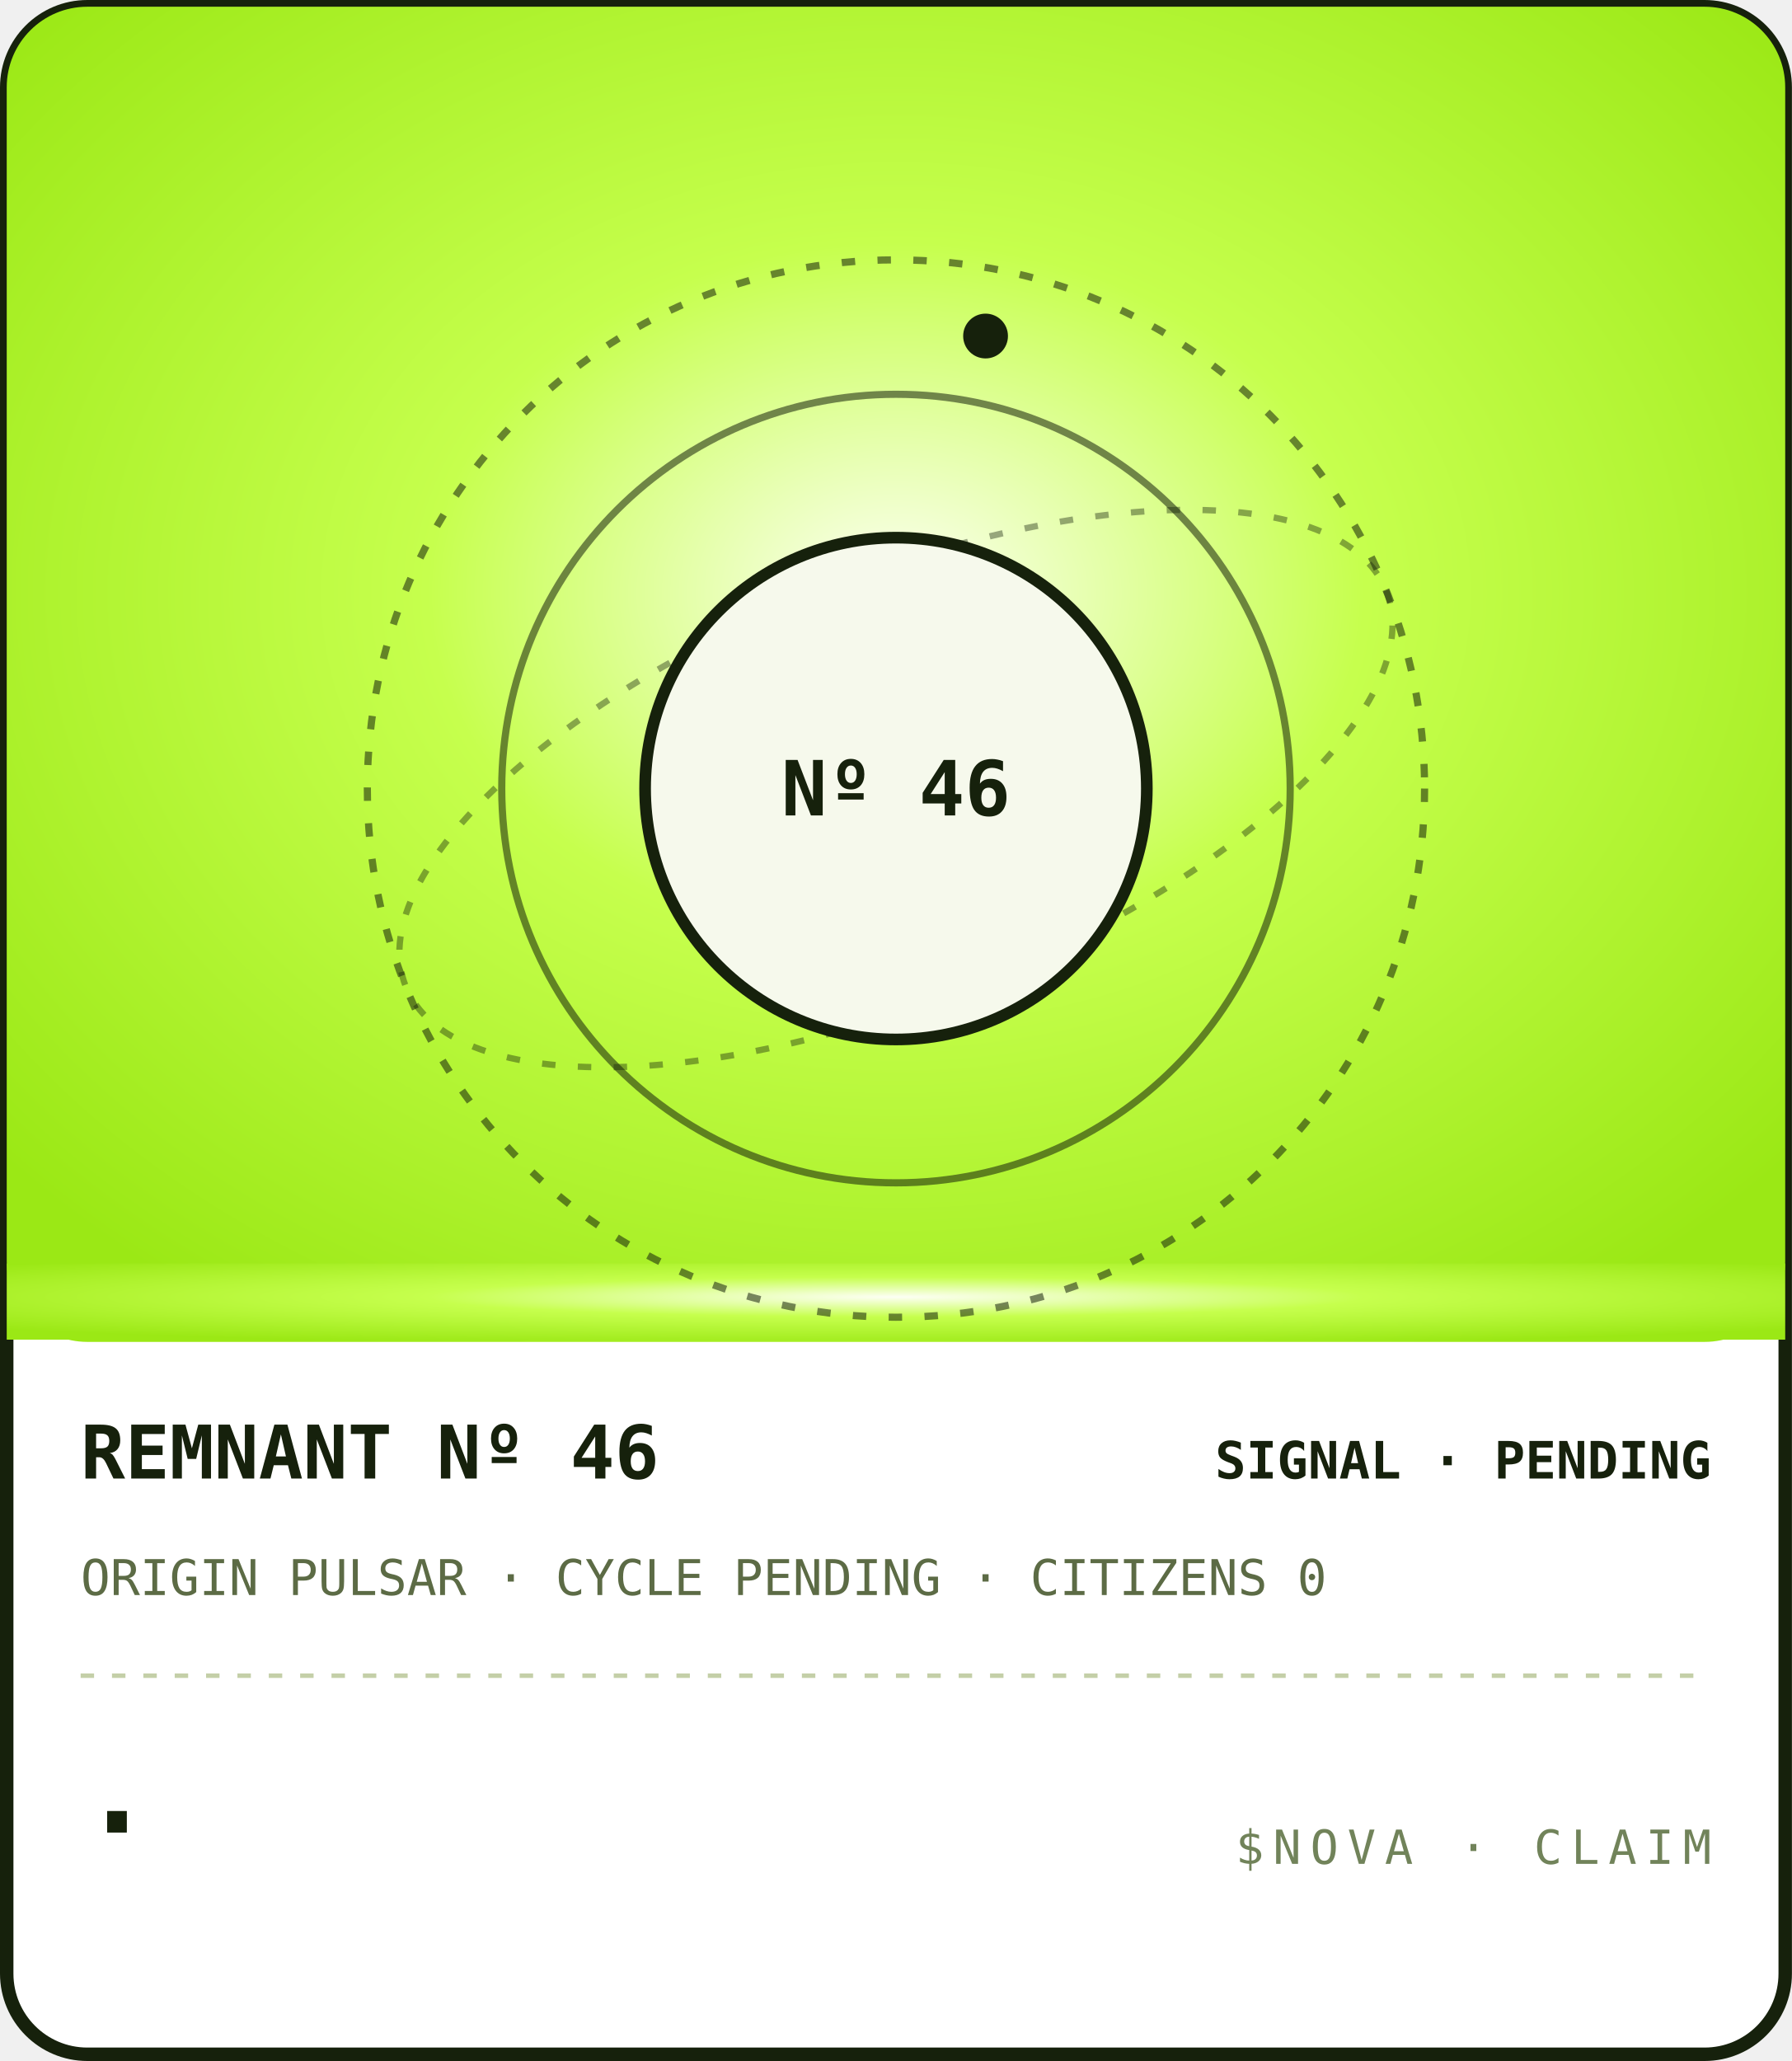
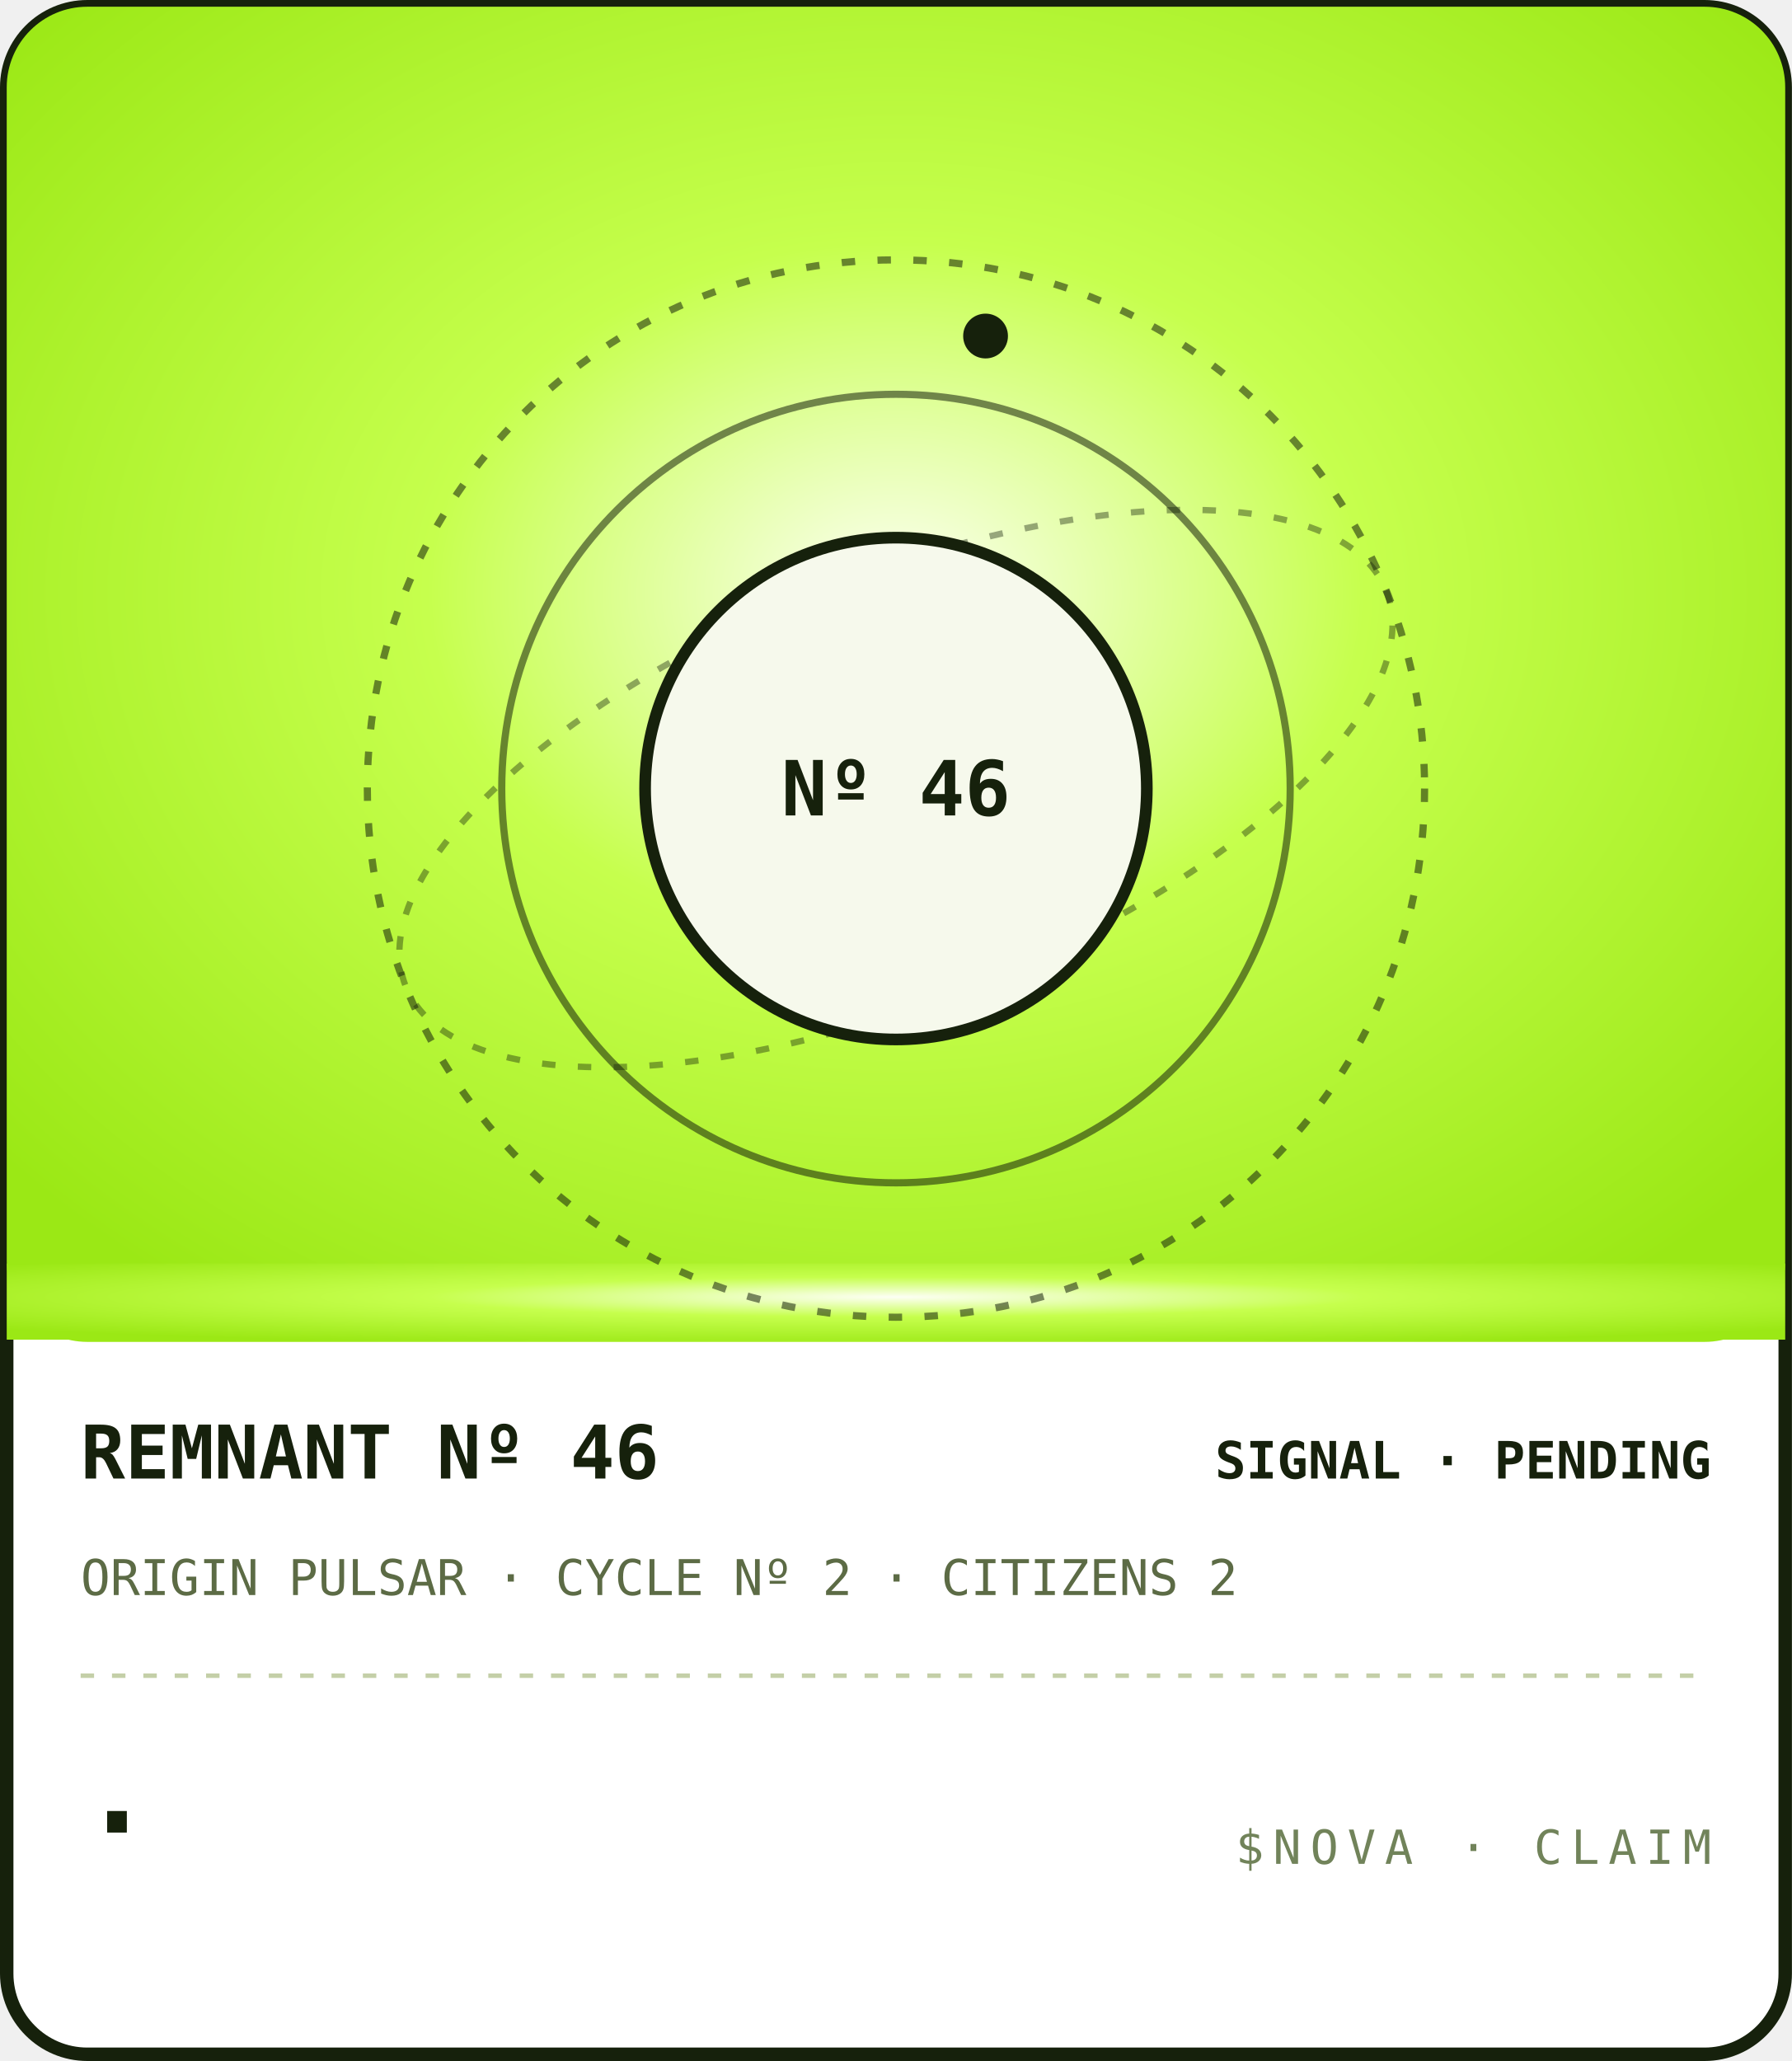
<svg xmlns="http://www.w3.org/2000/svg" viewBox="0 0 400 460" font-family="monospace">
  <defs>
    <radialGradient id="g46" cx="50%" cy="44%" r="65%">
      <stop offset="0%" stop-color="#fdfff4" />
      <stop offset="40%" stop-color="#c6ff4d" />
      <stop offset="100%" stop-color="#9be815" />
    </radialGradient>
  </defs>
  <rect x="1.5" y="1.5" width="397" height="457" rx="18" fill="#ffffff" stroke="#16210c" stroke-width="3" />
  <rect x="1.5" y="1.5" width="397" height="298" rx="18" fill="url(#g46)" />
  <rect x="1.5" y="282" width="397" height="17" fill="url(#g46)" />
  <circle cx="200" cy="176" r="88" fill="none" stroke="rgba(22,33,12,0.55)" stroke-width="1.6" />
  <circle cx="200" cy="176" r="118" fill="none" stroke="rgba(22,33,12,0.55)" stroke-width="1.6" stroke-dasharray="3 5" />
  <ellipse cx="200" cy="176" rx="118" ry="47.2" fill="none" stroke="rgba(22,33,12,0.4)" stroke-width="1.4" stroke-dasharray="3 5" transform="rotate(-22 200 176)" />
  <circle cx="220" cy="75" r="5" fill="#16210c" />
  <circle cx="200" cy="176" r="56" fill="#f6f9ec" stroke="#16210c" stroke-width="2.6" />
  <text x="200" y="182" text-anchor="middle" font-size="17" font-weight="bold" fill="#16210c">Nº 46</text>
  <text x="18" y="330" font-size="16.5" font-weight="bold" fill="#16210c">REMNANT Nº 46</text>
  <text x="382" y="330" text-anchor="end" font-size="11.5" font-weight="bold" fill="#16210c">SIGNAL · PENDING</text>
-   <text x="18" y="356" font-size="11" fill="#5c6b45">ORIGIN PULSAR · CYCLE PENDING · CITIZENS 0</text>
+   <text x="18" y="356" font-size="11" fill="#5c6b45">ORIGIN PULSAR · CYCLE Nº 2 · CITIZENS 2</text>
  <line x1="18" y1="374" x2="382" y2="374" stroke="#c4cfa8" stroke-dasharray="3 4" />
  <text x="18" y="416" font-size="27" font-weight="bold" fill="#16210c">·</text>
  <text x="382" y="416" text-anchor="end" font-size="10.5" letter-spacing="2" fill="#71835a">$NOVA · CLAIM</text>
</svg>
